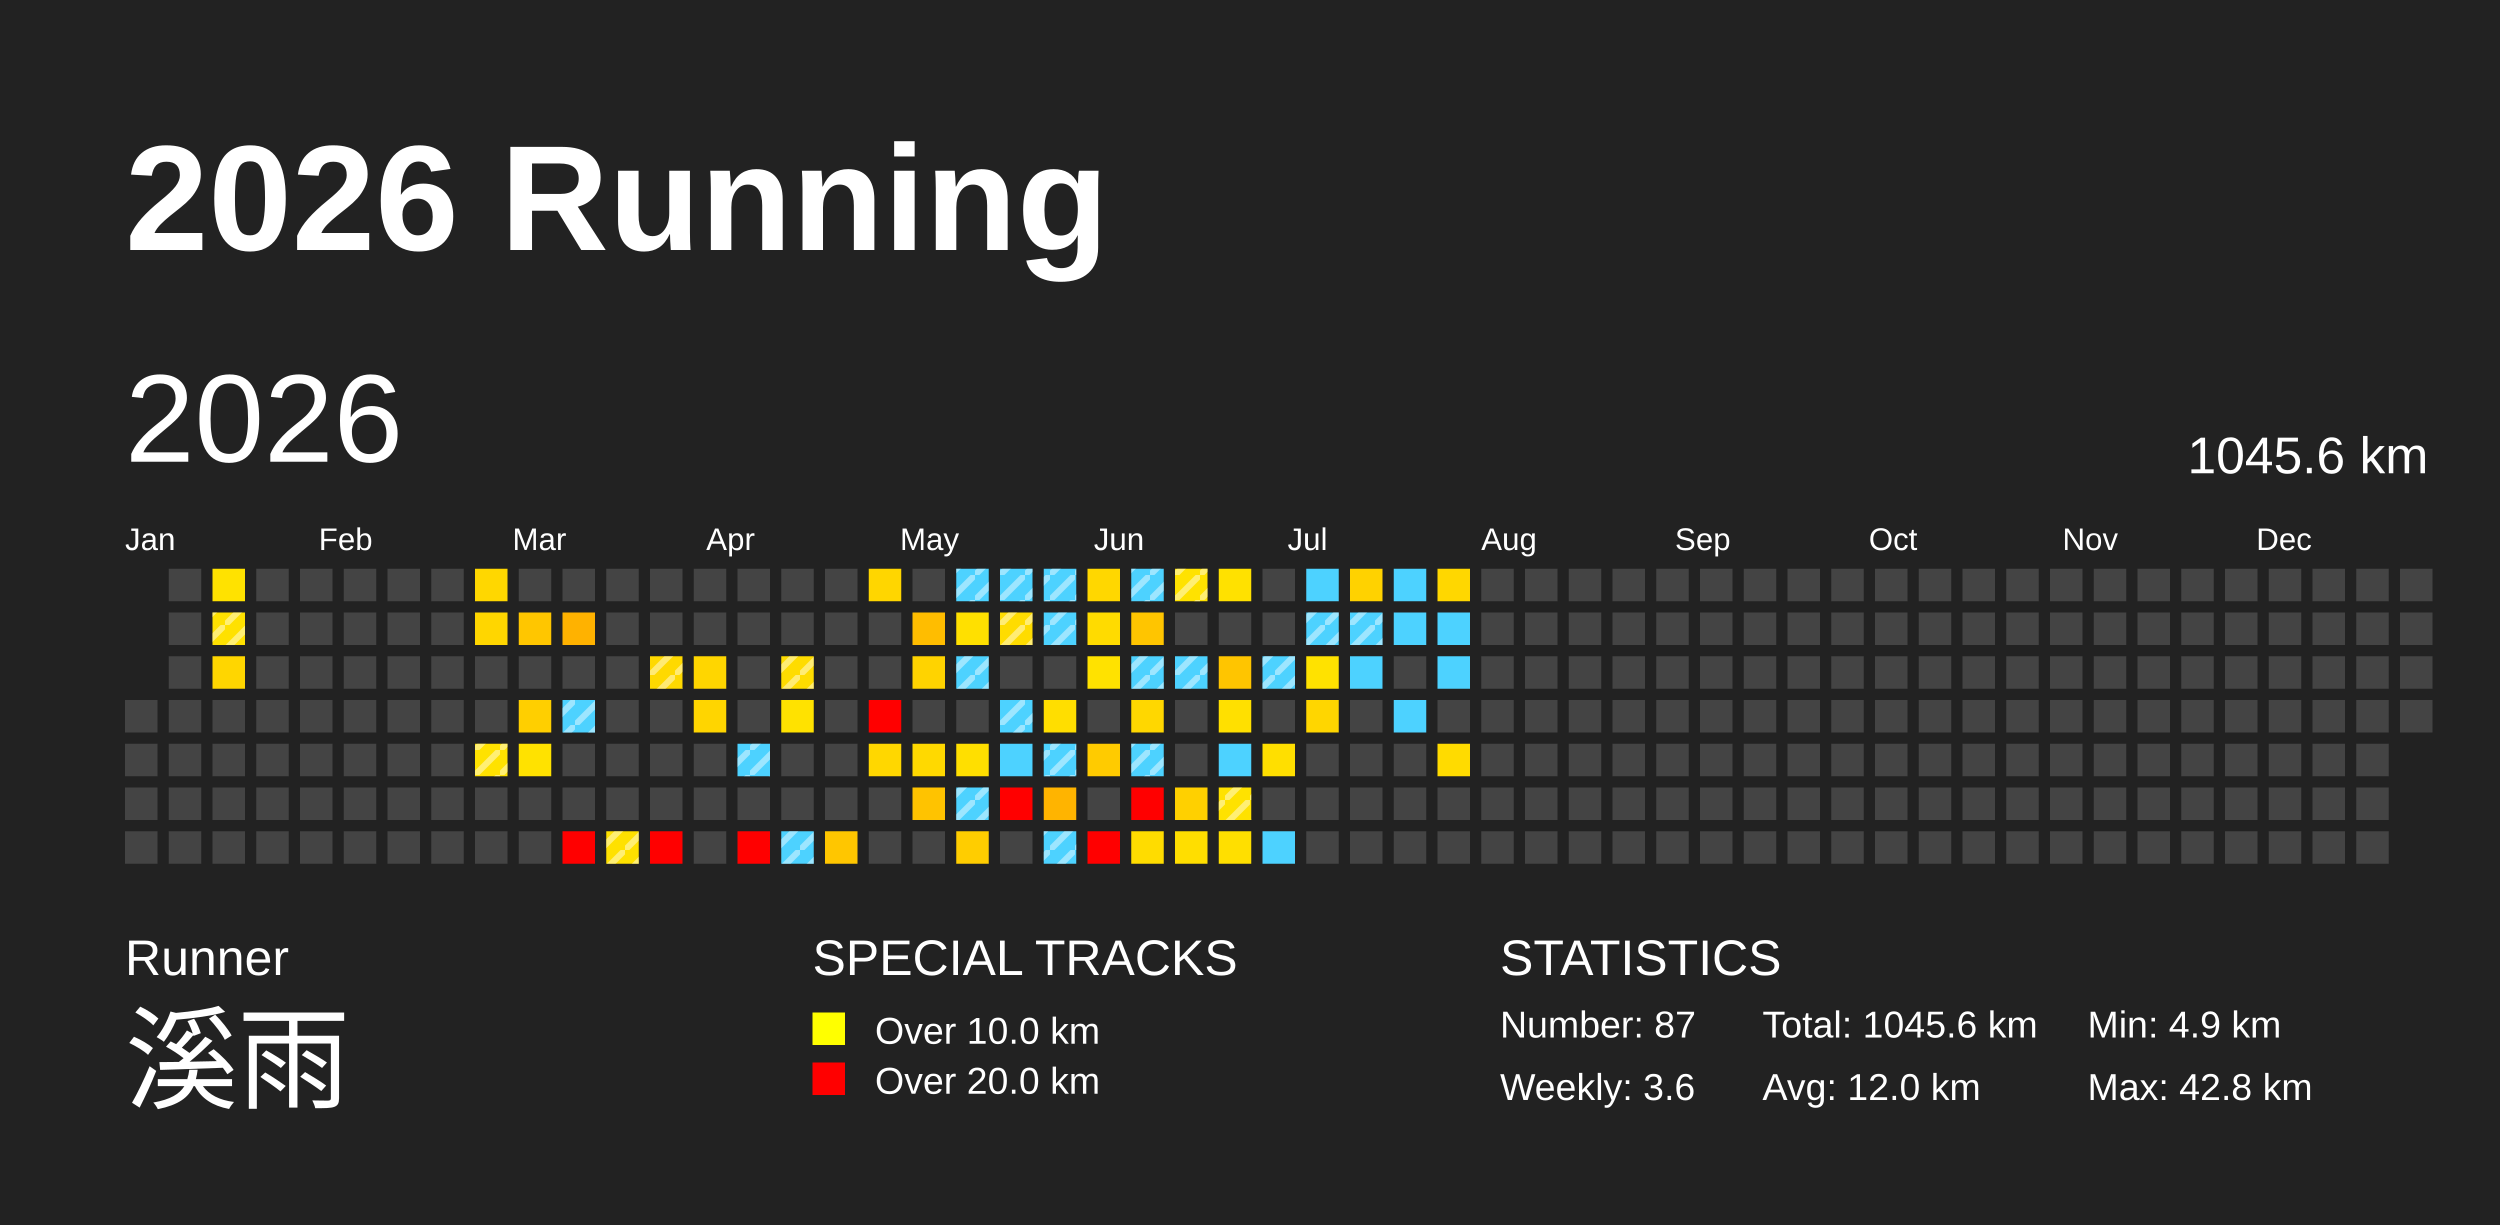
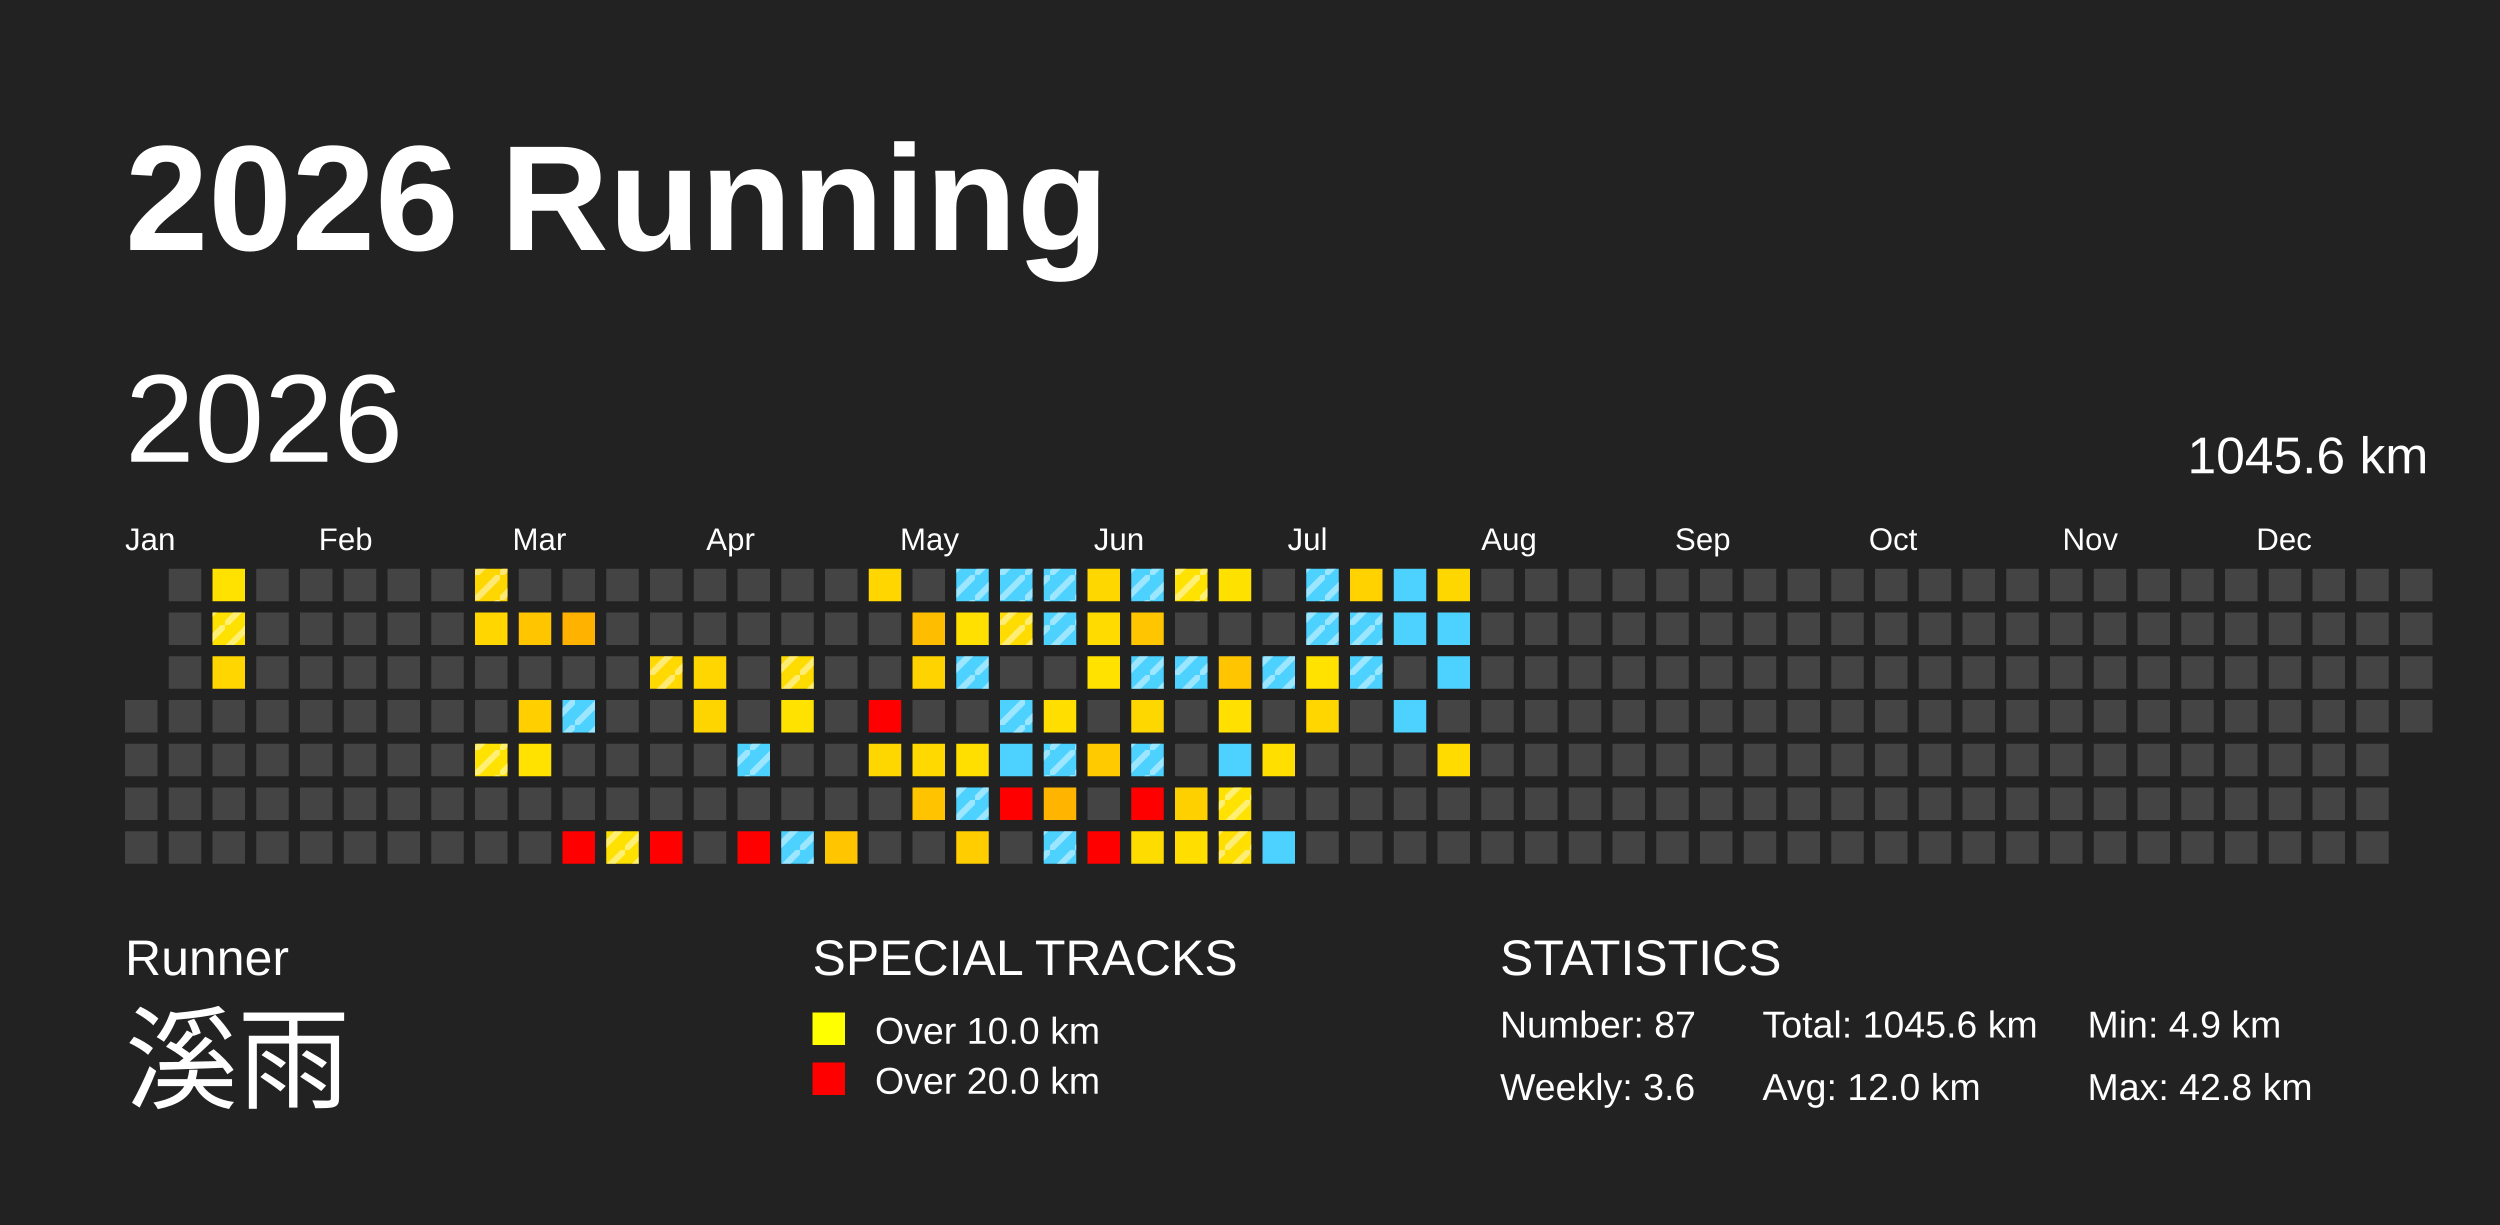
<svg xmlns="http://www.w3.org/2000/svg" baseProfile="full" height="98mm" version="1.1" viewBox="0,0,200,98" width="200mm">
  <defs>
    <pattern height="2" id="indoor-stripe" patternUnits="userSpaceOnUse" width="2">
      <line stroke="white" stroke-opacity="0.45" stroke-width="0.5" x1="0" x2="2" y1="2" y2="0" />
    </pattern>
  </defs>
  <rect fill="#222222" height="98" width="200" x="0" y="0" />
  <text fill="#FFFFFF" style="font-size:12px; font-family:Arial; font-weight:bold;" x="10" y="20">2026 Running</text>
  <text fill="#FFFFFF" style="font-size:4px; font-family:Arial" x="10" y="78">Runner</text>
  <text fill="#FFFFFF" style="font-size:9px; font-family:Arial" x="10" y="88">溪雨</text>
  <text fill="#FFFFFF" style="font-size:4px; font-family:Arial" x="65" y="78">SPECIAL TRACKS</text>
  <rect fill="yellow" height="2.6" width="2.6" x="65" y="81" />
  <text fill="#FFFFFF" style="font-size:3px; font-family:Arial" x="70" y="83.5">Over 10.0 km</text>
  <rect fill="red" height="2.6" width="2.6" x="65" y="85" />
  <text fill="#FFFFFF" style="font-size:3px; font-family:Arial" x="70" y="87.5">Over 20.0 km</text>
  <text fill="#FFFFFF" style="font-size:4px; font-family:Arial" x="120" y="78">STATISTICS</text>
  <text fill="#FFFFFF" style="font-size:3px; font-family:Arial" x="120" y="83">Number: 87</text>
  <text fill="#FFFFFF" style="font-size:3px; font-family:Arial" x="120" y="88">Weekly: 3.6</text>
  <text fill="#FFFFFF" style="font-size:3px; font-family:Arial" x="141" y="83">Total: 1045.6 km</text>
  <text fill="#FFFFFF" style="font-size:3px; font-family:Arial" x="141" y="88">Avg: 12.0 km</text>
  <text fill="#FFFFFF" style="font-size:3px; font-family:Arial" x="167" y="83">Min: 4.9 km</text>
  <text fill="#FFFFFF" style="font-size:3px; font-family:Arial" x="167" y="88">Max: 42.8 km</text>
  <text dominant-baseline="hanging" fill="#FFFFFF" style="font-size:10.0px; font-family:Arial;" x="10" y="30">2026</text>
  <text dominant-baseline="hanging" fill="#FFFFFF" style="font-size:4.125px; font-family:Arial;" x="175" y="35">1045.6 km</text>
  <text fill="#FFFFFF" style="font-size:2.5px; font-family:Arial" x="10.0" y="44">Jan</text>
  <text fill="#FFFFFF" style="font-size:2.5px; font-family:Arial" x="25.5" y="44">Feb</text>
  <text fill="#FFFFFF" style="font-size:2.5px; font-family:Arial" x="41.0" y="44">Mar</text>
  <text fill="#FFFFFF" style="font-size:2.5px; font-family:Arial" x="56.5" y="44">Apr</text>
  <text fill="#FFFFFF" style="font-size:2.5px; font-family:Arial" x="72.0" y="44">May</text>
  <text fill="#FFFFFF" style="font-size:2.5px; font-family:Arial" x="87.5" y="44">Jun</text>
  <text fill="#FFFFFF" style="font-size:2.5px; font-family:Arial" x="103.0" y="44">Jul</text>
  <text fill="#FFFFFF" style="font-size:2.5px; font-family:Arial" x="118.5" y="44">Aug</text>
  <text fill="#FFFFFF" style="font-size:2.5px; font-family:Arial" x="134.0" y="44">Sep</text>
  <text fill="#FFFFFF" style="font-size:2.5px; font-family:Arial" x="149.5" y="44">Oct</text>
  <text fill="#FFFFFF" style="font-size:2.5px; font-family:Arial" x="165.0" y="44">Nov</text>
  <text fill="#FFFFFF" style="font-size:2.5px; font-family:Arial" x="180.5" y="44">Dec</text>
  <rect fill="#444444" height="2.6" width="2.6" x="10.0" y="56.0" />
  <rect fill="#444444" height="2.6" width="2.6" x="10.0" y="59.5" />
  <rect fill="#444444" height="2.6" width="2.6" x="10.0" y="63.0" />
  <rect fill="#444444" height="2.6" width="2.6" x="10.0" y="66.5" />
  <rect fill="#444444" height="2.6" width="2.6" x="13.5" y="45.5" />
  <rect fill="#444444" height="2.6" width="2.6" x="13.5" y="49.0" />
  <rect fill="#444444" height="2.6" width="2.6" x="13.5" y="52.5" />
  <rect fill="#444444" height="2.6" width="2.6" x="13.5" y="56.0" />
  <rect fill="#444444" height="2.6" width="2.6" x="13.5" y="59.5" />
  <rect fill="#444444" height="2.6" width="2.6" x="13.5" y="63.0" />
  <rect fill="#444444" height="2.6" width="2.6" x="13.5" y="66.5" />
  <rect fill="#ffe200" height="2.6" width="2.6" x="17.0" y="45.5" />
  <rect fill="#ffe100" height="2.6" width="2.6" x="17.0" y="49.0" />
  <rect fill="url(#indoor-stripe)" height="2.6" style="pointer-events: none;" width="2.6" x="17.0" y="49.0" />
  <rect fill="#ffd600" height="2.6" width="2.6" x="17.0" y="52.5" />
  <rect fill="#444444" height="2.6" width="2.6" x="17.0" y="56.0" />
  <rect fill="#444444" height="2.6" width="2.6" x="17.0" y="59.5" />
  <rect fill="#444444" height="2.6" width="2.6" x="17.0" y="63.0" />
  <rect fill="#444444" height="2.6" width="2.6" x="17.0" y="66.5" />
  <rect fill="#444444" height="2.6" width="2.6" x="20.5" y="45.5" />
  <rect fill="#444444" height="2.6" width="2.6" x="20.5" y="49.0" />
  <rect fill="#444444" height="2.6" width="2.6" x="20.5" y="52.5" />
  <rect fill="#444444" height="2.6" width="2.6" x="20.5" y="56.0" />
  <rect fill="#444444" height="2.6" width="2.6" x="20.5" y="59.5" />
  <rect fill="#444444" height="2.6" width="2.6" x="20.5" y="63.0" />
  <rect fill="#444444" height="2.6" width="2.6" x="20.5" y="66.5" />
  <rect fill="#444444" height="2.6" width="2.6" x="24.0" y="45.5" />
  <rect fill="#444444" height="2.6" width="2.6" x="24.0" y="49.0" />
  <rect fill="#444444" height="2.6" width="2.6" x="24.0" y="52.5" />
  <rect fill="#444444" height="2.6" width="2.6" x="24.0" y="56.0" />
  <rect fill="#444444" height="2.6" width="2.6" x="24.0" y="59.5" />
  <rect fill="#444444" height="2.6" width="2.6" x="24.0" y="63.0" />
  <rect fill="#444444" height="2.6" width="2.6" x="24.0" y="66.5" />
  <rect fill="#444444" height="2.6" width="2.6" x="27.5" y="45.5" />
  <rect fill="#444444" height="2.6" width="2.6" x="27.5" y="49.0" />
  <rect fill="#444444" height="2.6" width="2.6" x="27.5" y="52.5" />
  <rect fill="#444444" height="2.6" width="2.6" x="27.5" y="56.0" />
  <rect fill="#444444" height="2.6" width="2.6" x="27.5" y="59.5" />
  <rect fill="#444444" height="2.6" width="2.6" x="27.5" y="63.0" />
  <rect fill="#444444" height="2.6" width="2.6" x="27.5" y="66.5" />
  <rect fill="#444444" height="2.6" width="2.6" x="31.0" y="45.5" />
  <rect fill="#444444" height="2.6" width="2.6" x="31.0" y="49.0" />
  <rect fill="#444444" height="2.6" width="2.6" x="31.0" y="52.5" />
  <rect fill="#444444" height="2.6" width="2.6" x="31.0" y="56.0" />
  <rect fill="#444444" height="2.6" width="2.6" x="31.0" y="59.5" />
  <rect fill="#444444" height="2.6" width="2.6" x="31.0" y="63.0" />
  <rect fill="#444444" height="2.6" width="2.6" x="31.0" y="66.5" />
  <rect fill="#444444" height="2.6" width="2.6" x="34.5" y="45.5" />
  <rect fill="#444444" height="2.6" width="2.6" x="34.5" y="49.0" />
  <rect fill="#444444" height="2.6" width="2.6" x="34.5" y="52.5" />
  <rect fill="#444444" height="2.6" width="2.6" x="34.5" y="56.0" />
  <rect fill="#444444" height="2.6" width="2.6" x="34.5" y="59.5" />
  <rect fill="#444444" height="2.6" width="2.6" x="34.5" y="63.0" />
  <rect fill="#444444" height="2.6" width="2.6" x="34.5" y="66.5" />
  <rect fill="#ffd700" height="2.6" width="2.6" x="38.0" y="45.5" />
+   <rect fill="url(#indoor-stripe)" height="2.6" style="pointer-events: none;" width="2.6" x="38.0" y="45.5" />
  <rect fill="#ffd600" height="2.6" width="2.6" x="38.0" y="49.0" />
  <rect fill="#444444" height="2.6" width="2.6" x="38.0" y="52.5" />
  <rect fill="#444444" height="2.6" width="2.6" x="38.0" y="56.0" />
  <rect fill="#ffe200" height="2.6" width="2.6" x="38.0" y="59.5" />
  <rect fill="url(#indoor-stripe)" height="2.6" style="pointer-events: none;" width="2.6" x="38.0" y="59.5" />
  <rect fill="#444444" height="2.6" width="2.6" x="38.0" y="63.0" />
  <rect fill="#444444" height="2.6" width="2.6" x="38.0" y="66.5" />
  <rect fill="#444444" height="2.6" width="2.6" x="41.5" y="45.5" />
  <rect fill="#ffc600" height="2.6" width="2.6" x="41.5" y="49.0" />
  <rect fill="#444444" height="2.6" width="2.6" x="41.5" y="52.5" />
  <rect fill="#ffcf00" height="2.6" width="2.6" x="41.5" y="56.0" />
  <rect fill="#ffe200" height="2.6" width="2.6" x="41.5" y="59.5" />
  <rect fill="#444444" height="2.6" width="2.6" x="41.5" y="63.0" />
  <rect fill="#444444" height="2.6" width="2.6" x="41.5" y="66.5" />
  <rect fill="#444444" height="2.6" width="2.6" x="45.0" y="45.5" />
  <rect fill="#ffb200" height="2.6" width="2.6" x="45.0" y="49.0" />
  <rect fill="#444444" height="2.6" width="2.6" x="45.0" y="52.5" />
  <rect fill="#4dd2ff" height="2.6" width="2.6" x="45.0" y="56.0" />
  <rect fill="url(#indoor-stripe)" height="2.6" style="pointer-events: none;" width="2.6" x="45.0" y="56.0" />
  <rect fill="#444444" height="2.6" width="2.6" x="45.0" y="59.5" />
  <rect fill="#444444" height="2.6" width="2.6" x="45.0" y="63.0" />
  <rect fill="red" height="2.6" width="2.6" x="45.0" y="66.5" />
  <rect fill="#444444" height="2.6" width="2.6" x="48.5" y="45.5" />
  <rect fill="#444444" height="2.6" width="2.6" x="48.5" y="49.0" />
  <rect fill="#444444" height="2.6" width="2.6" x="48.5" y="52.5" />
  <rect fill="#444444" height="2.6" width="2.6" x="48.5" y="56.0" />
  <rect fill="#444444" height="2.6" width="2.6" x="48.5" y="59.5" />
  <rect fill="#444444" height="2.6" width="2.6" x="48.5" y="63.0" />
  <rect fill="#ffe100" height="2.6" width="2.6" x="48.5" y="66.5" />
  <rect fill="url(#indoor-stripe)" height="2.6" style="pointer-events: none;" width="2.6" x="48.5" y="66.5" />
  <rect fill="#444444" height="2.6" width="2.6" x="52.0" y="45.5" />
  <rect fill="#444444" height="2.6" width="2.6" x="52.0" y="49.0" />
  <rect fill="#ffd900" height="2.6" width="2.6" x="52.0" y="52.5" />
  <rect fill="url(#indoor-stripe)" height="2.6" style="pointer-events: none;" width="2.6" x="52.0" y="52.5" />
  <rect fill="#444444" height="2.6" width="2.6" x="52.0" y="56.0" />
  <rect fill="#444444" height="2.6" width="2.6" x="52.0" y="59.5" />
  <rect fill="#444444" height="2.6" width="2.6" x="52.0" y="63.0" />
  <rect fill="red" height="2.6" width="2.6" x="52.0" y="66.5" />
  <rect fill="#444444" height="2.6" width="2.6" x="55.5" y="45.5" />
  <rect fill="#444444" height="2.6" width="2.6" x="55.5" y="49.0" />
  <rect fill="#ffd600" height="2.6" width="2.6" x="55.5" y="52.5" />
  <rect fill="#ffd500" height="2.6" width="2.6" x="55.5" y="56.0" />
  <rect fill="#444444" height="2.6" width="2.6" x="55.5" y="59.5" />
  <rect fill="#444444" height="2.6" width="2.6" x="55.5" y="63.0" />
  <rect fill="#444444" height="2.6" width="2.6" x="55.5" y="66.5" />
  <rect fill="#444444" height="2.6" width="2.6" x="59.0" y="45.5" />
  <rect fill="#444444" height="2.6" width="2.6" x="59.0" y="49.0" />
  <rect fill="#444444" height="2.6" width="2.6" x="59.0" y="52.5" />
  <rect fill="#444444" height="2.6" width="2.6" x="59.0" y="56.0" />
  <rect fill="#4dd2ff" height="2.6" width="2.6" x="59.0" y="59.5" />
  <rect fill="url(#indoor-stripe)" height="2.6" style="pointer-events: none;" width="2.6" x="59.0" y="59.5" />
  <rect fill="#444444" height="2.6" width="2.6" x="59.0" y="63.0" />
  <rect fill="red" height="2.6" width="2.6" x="59.0" y="66.5" />
  <rect fill="#444444" height="2.6" width="2.6" x="62.5" y="45.5" />
  <rect fill="#444444" height="2.6" width="2.6" x="62.5" y="49.0" />
  <rect fill="#ffdc00" height="2.6" width="2.6" x="62.5" y="52.5" />
  <rect fill="url(#indoor-stripe)" height="2.6" style="pointer-events: none;" width="2.6" x="62.5" y="52.5" />
  <rect fill="#ffe200" height="2.6" width="2.6" x="62.5" y="56.0" />
  <rect fill="#444444" height="2.6" width="2.6" x="62.5" y="59.5" />
  <rect fill="#444444" height="2.6" width="2.6" x="62.5" y="63.0" />
  <rect fill="#4dd2ff" height="2.6" width="2.6" x="62.5" y="66.5" />
  <rect fill="url(#indoor-stripe)" height="2.6" style="pointer-events: none;" width="2.6" x="62.5" y="66.5" />
  <rect fill="#444444" height="2.6" width="2.6" x="66.0" y="45.5" />
  <rect fill="#444444" height="2.6" width="2.6" x="66.0" y="49.0" />
  <rect fill="#444444" height="2.6" width="2.6" x="66.0" y="52.5" />
  <rect fill="#444444" height="2.6" width="2.6" x="66.0" y="56.0" />
  <rect fill="#444444" height="2.6" width="2.6" x="66.0" y="59.5" />
  <rect fill="#444444" height="2.6" width="2.6" x="66.0" y="63.0" />
  <rect fill="#ffc600" height="2.6" width="2.6" x="66.0" y="66.5" />
  <rect fill="#ffd600" height="2.6" width="2.6" x="69.5" y="45.5" />
  <rect fill="#444444" height="2.6" width="2.6" x="69.5" y="49.0" />
  <rect fill="#444444" height="2.6" width="2.6" x="69.5" y="52.5" />
  <rect fill="red" height="2.6" width="2.6" x="69.5" y="56.0" />
  <rect fill="#ffd700" height="2.6" width="2.6" x="69.5" y="59.5" />
  <rect fill="#444444" height="2.6" width="2.6" x="69.5" y="63.0" />
  <rect fill="#444444" height="2.6" width="2.6" x="69.5" y="66.5" />
  <rect fill="#444444" height="2.6" width="2.6" x="73.0" y="45.5" />
  <rect fill="#ffbd00" height="2.6" width="2.6" x="73.0" y="49.0" />
  <rect fill="#ffd300" height="2.6" width="2.6" x="73.0" y="52.5" />
  <rect fill="#444444" height="2.6" width="2.6" x="73.0" y="56.0" />
  <rect fill="#ffd900" height="2.6" width="2.6" x="73.0" y="59.5" />
  <rect fill="#ffc300" height="2.6" width="2.6" x="73.0" y="63.0" />
  <rect fill="#444444" height="2.6" width="2.6" x="73.0" y="66.5" />
  <rect fill="#4dd2ff" height="2.6" width="2.6" x="76.5" y="45.5" />
  <rect fill="url(#indoor-stripe)" height="2.6" style="pointer-events: none;" width="2.6" x="76.5" y="45.5" />
  <rect fill="#ffe000" height="2.6" width="2.6" x="76.5" y="49.0" />
  <rect fill="#4dd2ff" height="2.6" width="2.6" x="76.5" y="52.5" />
  <rect fill="url(#indoor-stripe)" height="2.6" style="pointer-events: none;" width="2.6" x="76.5" y="52.5" />
  <rect fill="#444444" height="2.6" width="2.6" x="76.5" y="56.0" />
  <rect fill="#ffdf00" height="2.6" width="2.6" x="76.5" y="59.5" />
  <rect fill="#4dd2ff" height="2.6" width="2.6" x="76.5" y="63.0" />
  <rect fill="url(#indoor-stripe)" height="2.6" style="pointer-events: none;" width="2.6" x="76.5" y="63.0" />
  <rect fill="#ffcd00" height="2.6" width="2.6" x="76.5" y="66.5" />
  <rect fill="#4dd2ff" height="2.6" width="2.6" x="80.0" y="45.5" />
  <rect fill="url(#indoor-stripe)" height="2.6" style="pointer-events: none;" width="2.6" x="80.0" y="45.5" />
  <rect fill="#ffdc00" height="2.6" width="2.6" x="80.0" y="49.0" />
  <rect fill="url(#indoor-stripe)" height="2.6" style="pointer-events: none;" width="2.6" x="80.0" y="49.0" />
  <rect fill="#444444" height="2.6" width="2.6" x="80.0" y="52.5" />
  <rect fill="#4dd2ff" height="2.6" width="2.6" x="80.0" y="56.0" />
  <rect fill="url(#indoor-stripe)" height="2.6" style="pointer-events: none;" width="2.6" x="80.0" y="56.0" />
  <rect fill="#4dd2ff" height="2.6" width="2.6" x="80.0" y="59.5" />
  <rect fill="red" height="2.6" width="2.6" x="80.0" y="63.0" />
  <rect fill="#444444" height="2.6" width="2.6" x="80.0" y="66.5" />
  <rect fill="#4dd2ff" height="2.6" width="2.6" x="83.5" y="45.5" />
  <rect fill="url(#indoor-stripe)" height="2.6" style="pointer-events: none;" width="2.6" x="83.5" y="45.5" />
  <rect fill="#4dd2ff" height="2.6" width="2.6" x="83.5" y="49.0" />
  <rect fill="url(#indoor-stripe)" height="2.6" style="pointer-events: none;" width="2.6" x="83.5" y="49.0" />
  <rect fill="#444444" height="2.6" width="2.6" x="83.5" y="52.5" />
  <rect fill="#ffde00" height="2.6" width="2.6" x="83.5" y="56.0" />
  <rect fill="#4dd2ff" height="2.6" width="2.6" x="83.5" y="59.5" />
  <rect fill="url(#indoor-stripe)" height="2.6" style="pointer-events: none;" width="2.6" x="83.5" y="59.5" />
  <rect fill="#ffb400" height="2.6" width="2.6" x="83.5" y="63.0" />
  <rect fill="#4dd2ff" height="2.6" width="2.6" x="83.5" y="66.5" />
  <rect fill="url(#indoor-stripe)" height="2.6" style="pointer-events: none;" width="2.6" x="83.5" y="66.5" />
  <rect fill="#ffd700" height="2.6" width="2.6" x="87.0" y="45.5" />
  <rect fill="#ffdb00" height="2.6" width="2.6" x="87.0" y="49.0" />
  <rect fill="#ffe200" height="2.6" width="2.6" x="87.0" y="52.5" />
  <rect fill="#444444" height="2.6" width="2.6" x="87.0" y="56.0" />
  <rect fill="#ffcb00" height="2.6" width="2.6" x="87.0" y="59.5" />
  <rect fill="#444444" height="2.6" width="2.6" x="87.0" y="63.0" />
  <rect fill="red" height="2.6" width="2.6" x="87.0" y="66.5" />
  <rect fill="#4dd2ff" height="2.6" width="2.6" x="90.5" y="45.5" />
  <rect fill="url(#indoor-stripe)" height="2.6" style="pointer-events: none;" width="2.6" x="90.5" y="45.5" />
  <rect fill="#ffc500" height="2.6" width="2.6" x="90.5" y="49.0" />
  <rect fill="#4dd2ff" height="2.6" width="2.6" x="90.5" y="52.5" />
  <rect fill="url(#indoor-stripe)" height="2.6" style="pointer-events: none;" width="2.6" x="90.5" y="52.5" />
  <rect fill="#ffd700" height="2.6" width="2.6" x="90.5" y="56.0" />
  <rect fill="#4dd2ff" height="2.6" width="2.6" x="90.5" y="59.5" />
  <rect fill="url(#indoor-stripe)" height="2.6" style="pointer-events: none;" width="2.6" x="90.5" y="59.5" />
  <rect fill="red" height="2.6" width="2.6" x="90.5" y="63.0" />
  <rect fill="#ffdc00" height="2.6" width="2.6" x="90.5" y="66.5" />
  <rect fill="#ffe200" height="2.6" width="2.6" x="94.0" y="45.5" />
  <rect fill="url(#indoor-stripe)" height="2.6" style="pointer-events: none;" width="2.6" x="94.0" y="45.5" />
  <rect fill="#444444" height="2.6" width="2.6" x="94.0" y="49.0" />
  <rect fill="#4dd2ff" height="2.6" width="2.6" x="94.0" y="52.5" />
  <rect fill="url(#indoor-stripe)" height="2.6" style="pointer-events: none;" width="2.6" x="94.0" y="52.5" />
  <rect fill="#444444" height="2.6" width="2.6" x="94.0" y="56.0" />
  <rect fill="#444444" height="2.6" width="2.6" x="94.0" y="59.5" />
  <rect fill="#ffd000" height="2.6" width="2.6" x="94.0" y="63.0" />
  <rect fill="#ffde00" height="2.6" width="2.6" x="94.0" y="66.5" />
  <rect fill="#ffe100" height="2.6" width="2.6" x="97.5" y="45.5" />
  <rect fill="#444444" height="2.6" width="2.6" x="97.5" y="49.0" />
  <rect fill="#ffc500" height="2.6" width="2.6" x="97.5" y="52.5" />
  <rect fill="#ffe000" height="2.6" width="2.6" x="97.5" y="56.0" />
  <rect fill="#4dd2ff" height="2.6" width="2.6" x="97.5" y="59.5" />
  <rect fill="#ffe200" height="2.6" width="2.6" x="97.5" y="63.0" />
  <rect fill="url(#indoor-stripe)" height="2.6" style="pointer-events: none;" width="2.6" x="97.5" y="63.0" />
  <rect fill="#ffdf00" height="2.6" width="2.6" x="97.5" y="66.5" />
+   <rect fill="url(#indoor-stripe)" height="2.6" style="pointer-events: none;" width="2.6" x="97.5" y="66.5" />
  <rect fill="#444444" height="2.6" width="2.6" x="101.0" y="45.5" />
  <rect fill="#444444" height="2.6" width="2.6" x="101.0" y="49.0" />
  <rect fill="#4dd2ff" height="2.6" width="2.6" x="101.0" y="52.5" />
  <rect fill="url(#indoor-stripe)" height="2.6" style="pointer-events: none;" width="2.6" x="101.0" y="52.5" />
  <rect fill="#444444" height="2.6" width="2.6" x="101.0" y="56.0" />
  <rect fill="#ffdf00" height="2.6" width="2.6" x="101.0" y="59.5" />
  <rect fill="#444444" height="2.6" width="2.6" x="101.0" y="63.0" />
  <rect fill="#4dd2ff" height="2.6" width="2.6" x="101.0" y="66.5" />
  <rect fill="#4dd2ff" height="2.6" width="2.6" x="104.5" y="45.5" />
+   <rect fill="url(#indoor-stripe)" height="2.6" style="pointer-events: none;" width="2.6" x="104.5" y="45.5" />
  <rect fill="#4dd2ff" height="2.6" width="2.6" x="104.5" y="49.0" />
  <rect fill="url(#indoor-stripe)" height="2.6" style="pointer-events: none;" width="2.6" x="104.5" y="49.0" />
  <rect fill="#ffe200" height="2.6" width="2.6" x="104.5" y="52.5" />
  <rect fill="#ffd600" height="2.6" width="2.6" x="104.5" y="56.0" />
  <rect fill="#444444" height="2.6" width="2.6" x="104.5" y="59.5" />
  <rect fill="#444444" height="2.6" width="2.6" x="104.5" y="63.0" />
  <rect fill="#444444" height="2.6" width="2.6" x="104.5" y="66.5" />
  <rect fill="#ffd200" height="2.6" width="2.6" x="108.0" y="45.5" />
  <rect fill="#4dd2ff" height="2.6" width="2.6" x="108.0" y="49.0" />
  <rect fill="url(#indoor-stripe)" height="2.6" style="pointer-events: none;" width="2.6" x="108.0" y="49.0" />
  <rect fill="#4dd2ff" height="2.6" width="2.6" x="108.0" y="52.5" />
+   <rect fill="url(#indoor-stripe)" height="2.6" style="pointer-events: none;" width="2.6" x="108.0" y="52.5" />
  <rect fill="#444444" height="2.6" width="2.6" x="108.0" y="56.0" />
  <rect fill="#444444" height="2.6" width="2.6" x="108.0" y="59.5" />
  <rect fill="#444444" height="2.6" width="2.6" x="108.0" y="63.0" />
  <rect fill="#444444" height="2.6" width="2.6" x="108.0" y="66.5" />
  <rect fill="#4dd2ff" height="2.6" width="2.6" x="111.5" y="45.5" />
  <rect fill="#4dd2ff" height="2.6" width="2.6" x="111.5" y="49.0" />
  <rect fill="#444444" height="2.6" width="2.6" x="111.5" y="52.5" />
  <rect fill="#4dd2ff" height="2.6" width="2.6" x="111.5" y="56.0" />
  <rect fill="#444444" height="2.6" width="2.6" x="111.5" y="59.5" />
  <rect fill="#444444" height="2.6" width="2.6" x="111.5" y="63.0" />
  <rect fill="#444444" height="2.6" width="2.6" x="111.5" y="66.5" />
  <rect fill="#ffd700" height="2.6" width="2.6" x="115.0" y="45.5" />
  <rect fill="#4dd2ff" height="2.6" width="2.6" x="115.0" y="49.0" />
  <rect fill="#4dd2ff" height="2.6" width="2.6" x="115.0" y="52.5" />
  <rect fill="#444444" height="2.6" width="2.6" x="115.0" y="56.0" />
  <rect fill="#ffdb00" height="2.6" width="2.6" x="115.0" y="59.5" />
  <rect fill="#444444" height="2.6" width="2.6" x="115.0" y="63.0" />
  <rect fill="#444444" height="2.6" width="2.6" x="115.0" y="66.5" />
  <rect fill="#444444" height="2.6" width="2.6" x="118.5" y="45.5" />
  <rect fill="#444444" height="2.6" width="2.6" x="118.5" y="49.0" />
  <rect fill="#444444" height="2.6" width="2.6" x="118.5" y="52.5" />
  <rect fill="#444444" height="2.6" width="2.6" x="118.5" y="56.0" />
  <rect fill="#444444" height="2.6" width="2.6" x="118.5" y="59.5" />
  <rect fill="#444444" height="2.6" width="2.6" x="118.5" y="63.0" />
  <rect fill="#444444" height="2.6" width="2.6" x="118.5" y="66.5" />
  <rect fill="#444444" height="2.6" width="2.6" x="122.0" y="45.5" />
  <rect fill="#444444" height="2.6" width="2.6" x="122.0" y="49.0" />
  <rect fill="#444444" height="2.6" width="2.6" x="122.0" y="52.5" />
  <rect fill="#444444" height="2.6" width="2.6" x="122.0" y="56.0" />
  <rect fill="#444444" height="2.6" width="2.6" x="122.0" y="59.5" />
  <rect fill="#444444" height="2.6" width="2.6" x="122.0" y="63.0" />
  <rect fill="#444444" height="2.6" width="2.6" x="122.0" y="66.5" />
  <rect fill="#444444" height="2.6" width="2.6" x="125.5" y="45.5" />
  <rect fill="#444444" height="2.6" width="2.6" x="125.5" y="49.0" />
  <rect fill="#444444" height="2.6" width="2.6" x="125.5" y="52.5" />
  <rect fill="#444444" height="2.6" width="2.6" x="125.5" y="56.0" />
  <rect fill="#444444" height="2.6" width="2.6" x="125.5" y="59.5" />
  <rect fill="#444444" height="2.6" width="2.6" x="125.5" y="63.0" />
  <rect fill="#444444" height="2.6" width="2.6" x="125.5" y="66.5" />
  <rect fill="#444444" height="2.6" width="2.6" x="129.0" y="45.5" />
  <rect fill="#444444" height="2.6" width="2.6" x="129.0" y="49.0" />
  <rect fill="#444444" height="2.6" width="2.6" x="129.0" y="52.5" />
  <rect fill="#444444" height="2.6" width="2.6" x="129.0" y="56.0" />
  <rect fill="#444444" height="2.6" width="2.6" x="129.0" y="59.5" />
  <rect fill="#444444" height="2.6" width="2.6" x="129.0" y="63.0" />
  <rect fill="#444444" height="2.6" width="2.6" x="129.0" y="66.5" />
  <rect fill="#444444" height="2.6" width="2.6" x="132.5" y="45.5" />
  <rect fill="#444444" height="2.6" width="2.6" x="132.5" y="49.0" />
  <rect fill="#444444" height="2.6" width="2.6" x="132.5" y="52.5" />
  <rect fill="#444444" height="2.6" width="2.6" x="132.5" y="56.0" />
  <rect fill="#444444" height="2.6" width="2.6" x="132.5" y="59.5" />
  <rect fill="#444444" height="2.6" width="2.6" x="132.5" y="63.0" />
  <rect fill="#444444" height="2.6" width="2.6" x="132.5" y="66.5" />
  <rect fill="#444444" height="2.6" width="2.6" x="136.0" y="45.5" />
  <rect fill="#444444" height="2.6" width="2.6" x="136.0" y="49.0" />
  <rect fill="#444444" height="2.6" width="2.6" x="136.0" y="52.5" />
  <rect fill="#444444" height="2.6" width="2.6" x="136.0" y="56.0" />
  <rect fill="#444444" height="2.6" width="2.6" x="136.0" y="59.5" />
  <rect fill="#444444" height="2.6" width="2.6" x="136.0" y="63.0" />
  <rect fill="#444444" height="2.6" width="2.6" x="136.0" y="66.5" />
  <rect fill="#444444" height="2.6" width="2.6" x="139.5" y="45.5" />
  <rect fill="#444444" height="2.6" width="2.6" x="139.5" y="49.0" />
  <rect fill="#444444" height="2.6" width="2.6" x="139.5" y="52.5" />
  <rect fill="#444444" height="2.6" width="2.6" x="139.5" y="56.0" />
  <rect fill="#444444" height="2.6" width="2.6" x="139.5" y="59.5" />
  <rect fill="#444444" height="2.6" width="2.6" x="139.5" y="63.0" />
  <rect fill="#444444" height="2.6" width="2.6" x="139.5" y="66.5" />
  <rect fill="#444444" height="2.6" width="2.6" x="143.0" y="45.5" />
  <rect fill="#444444" height="2.6" width="2.6" x="143.0" y="49.0" />
  <rect fill="#444444" height="2.6" width="2.6" x="143.0" y="52.5" />
  <rect fill="#444444" height="2.6" width="2.6" x="143.0" y="56.0" />
  <rect fill="#444444" height="2.6" width="2.6" x="143.0" y="59.5" />
  <rect fill="#444444" height="2.6" width="2.6" x="143.0" y="63.0" />
  <rect fill="#444444" height="2.6" width="2.6" x="143.0" y="66.5" />
  <rect fill="#444444" height="2.6" width="2.6" x="146.5" y="45.5" />
  <rect fill="#444444" height="2.6" width="2.6" x="146.5" y="49.0" />
  <rect fill="#444444" height="2.6" width="2.6" x="146.5" y="52.5" />
  <rect fill="#444444" height="2.6" width="2.6" x="146.5" y="56.0" />
  <rect fill="#444444" height="2.6" width="2.6" x="146.5" y="59.5" />
  <rect fill="#444444" height="2.6" width="2.6" x="146.5" y="63.0" />
  <rect fill="#444444" height="2.6" width="2.6" x="146.5" y="66.5" />
  <rect fill="#444444" height="2.6" width="2.6" x="150.0" y="45.5" />
  <rect fill="#444444" height="2.6" width="2.6" x="150.0" y="49.0" />
  <rect fill="#444444" height="2.6" width="2.6" x="150.0" y="52.5" />
  <rect fill="#444444" height="2.6" width="2.6" x="150.0" y="56.0" />
  <rect fill="#444444" height="2.6" width="2.6" x="150.0" y="59.5" />
  <rect fill="#444444" height="2.6" width="2.6" x="150.0" y="63.0" />
  <rect fill="#444444" height="2.6" width="2.6" x="150.0" y="66.5" />
  <rect fill="#444444" height="2.6" width="2.6" x="153.5" y="45.5" />
  <rect fill="#444444" height="2.6" width="2.6" x="153.5" y="49.0" />
  <rect fill="#444444" height="2.6" width="2.6" x="153.5" y="52.5" />
  <rect fill="#444444" height="2.6" width="2.6" x="153.5" y="56.0" />
  <rect fill="#444444" height="2.6" width="2.6" x="153.5" y="59.5" />
  <rect fill="#444444" height="2.6" width="2.6" x="153.5" y="63.0" />
  <rect fill="#444444" height="2.6" width="2.6" x="153.5" y="66.5" />
  <rect fill="#444444" height="2.6" width="2.6" x="157.0" y="45.5" />
  <rect fill="#444444" height="2.6" width="2.6" x="157.0" y="49.0" />
  <rect fill="#444444" height="2.6" width="2.6" x="157.0" y="52.5" />
  <rect fill="#444444" height="2.6" width="2.6" x="157.0" y="56.0" />
  <rect fill="#444444" height="2.6" width="2.6" x="157.0" y="59.5" />
  <rect fill="#444444" height="2.6" width="2.6" x="157.0" y="63.0" />
  <rect fill="#444444" height="2.6" width="2.6" x="157.0" y="66.5" />
  <rect fill="#444444" height="2.6" width="2.6" x="160.5" y="45.5" />
  <rect fill="#444444" height="2.6" width="2.6" x="160.5" y="49.0" />
  <rect fill="#444444" height="2.6" width="2.6" x="160.5" y="52.5" />
  <rect fill="#444444" height="2.6" width="2.6" x="160.5" y="56.0" />
  <rect fill="#444444" height="2.6" width="2.6" x="160.5" y="59.5" />
  <rect fill="#444444" height="2.6" width="2.6" x="160.5" y="63.0" />
  <rect fill="#444444" height="2.6" width="2.6" x="160.5" y="66.5" />
  <rect fill="#444444" height="2.6" width="2.6" x="164.0" y="45.5" />
  <rect fill="#444444" height="2.6" width="2.6" x="164.0" y="49.0" />
  <rect fill="#444444" height="2.6" width="2.6" x="164.0" y="52.5" />
  <rect fill="#444444" height="2.6" width="2.6" x="164.0" y="56.0" />
  <rect fill="#444444" height="2.6" width="2.6" x="164.0" y="59.5" />
  <rect fill="#444444" height="2.6" width="2.6" x="164.0" y="63.0" />
  <rect fill="#444444" height="2.6" width="2.6" x="164.0" y="66.5" />
  <rect fill="#444444" height="2.6" width="2.6" x="167.5" y="45.5" />
  <rect fill="#444444" height="2.6" width="2.6" x="167.5" y="49.0" />
  <rect fill="#444444" height="2.6" width="2.6" x="167.5" y="52.5" />
  <rect fill="#444444" height="2.6" width="2.6" x="167.5" y="56.0" />
  <rect fill="#444444" height="2.6" width="2.6" x="167.5" y="59.5" />
  <rect fill="#444444" height="2.6" width="2.6" x="167.5" y="63.0" />
  <rect fill="#444444" height="2.6" width="2.6" x="167.5" y="66.5" />
  <rect fill="#444444" height="2.6" width="2.6" x="171.0" y="45.5" />
  <rect fill="#444444" height="2.6" width="2.6" x="171.0" y="49.0" />
  <rect fill="#444444" height="2.6" width="2.6" x="171.0" y="52.5" />
  <rect fill="#444444" height="2.6" width="2.6" x="171.0" y="56.0" />
  <rect fill="#444444" height="2.6" width="2.6" x="171.0" y="59.5" />
  <rect fill="#444444" height="2.6" width="2.6" x="171.0" y="63.0" />
  <rect fill="#444444" height="2.6" width="2.6" x="171.0" y="66.5" />
  <rect fill="#444444" height="2.6" width="2.6" x="174.5" y="45.5" />
  <rect fill="#444444" height="2.6" width="2.6" x="174.5" y="49.0" />
  <rect fill="#444444" height="2.6" width="2.6" x="174.5" y="52.5" />
  <rect fill="#444444" height="2.6" width="2.6" x="174.5" y="56.0" />
  <rect fill="#444444" height="2.6" width="2.6" x="174.5" y="59.5" />
  <rect fill="#444444" height="2.6" width="2.6" x="174.5" y="63.0" />
  <rect fill="#444444" height="2.6" width="2.6" x="174.5" y="66.5" />
  <rect fill="#444444" height="2.6" width="2.6" x="178.0" y="45.5" />
  <rect fill="#444444" height="2.6" width="2.6" x="178.0" y="49.0" />
  <rect fill="#444444" height="2.6" width="2.6" x="178.0" y="52.5" />
  <rect fill="#444444" height="2.6" width="2.6" x="178.0" y="56.0" />
  <rect fill="#444444" height="2.6" width="2.6" x="178.0" y="59.5" />
  <rect fill="#444444" height="2.6" width="2.6" x="178.0" y="63.0" />
  <rect fill="#444444" height="2.6" width="2.6" x="178.0" y="66.5" />
  <rect fill="#444444" height="2.6" width="2.6" x="181.5" y="45.5" />
  <rect fill="#444444" height="2.6" width="2.6" x="181.5" y="49.0" />
  <rect fill="#444444" height="2.6" width="2.6" x="181.5" y="52.5" />
  <rect fill="#444444" height="2.6" width="2.6" x="181.5" y="56.0" />
  <rect fill="#444444" height="2.6" width="2.6" x="181.5" y="59.5" />
  <rect fill="#444444" height="2.6" width="2.6" x="181.5" y="63.0" />
  <rect fill="#444444" height="2.6" width="2.6" x="181.5" y="66.5" />
  <rect fill="#444444" height="2.6" width="2.6" x="185.0" y="45.5" />
  <rect fill="#444444" height="2.6" width="2.6" x="185.0" y="49.0" />
  <rect fill="#444444" height="2.6" width="2.6" x="185.0" y="52.5" />
  <rect fill="#444444" height="2.6" width="2.6" x="185.0" y="56.0" />
  <rect fill="#444444" height="2.6" width="2.6" x="185.0" y="59.5" />
  <rect fill="#444444" height="2.6" width="2.6" x="185.0" y="63.0" />
  <rect fill="#444444" height="2.6" width="2.6" x="185.0" y="66.5" />
  <rect fill="#444444" height="2.6" width="2.6" x="188.5" y="45.5" />
  <rect fill="#444444" height="2.6" width="2.6" x="188.5" y="49.0" />
  <rect fill="#444444" height="2.6" width="2.6" x="188.5" y="52.5" />
  <rect fill="#444444" height="2.6" width="2.6" x="188.5" y="56.0" />
  <rect fill="#444444" height="2.6" width="2.6" x="188.5" y="59.5" />
  <rect fill="#444444" height="2.6" width="2.6" x="188.5" y="63.0" />
  <rect fill="#444444" height="2.6" width="2.6" x="188.5" y="66.5" />
  <rect fill="#444444" height="2.6" width="2.6" x="192.0" y="45.5" />
  <rect fill="#444444" height="2.6" width="2.6" x="192.0" y="49.0" />
  <rect fill="#444444" height="2.6" width="2.6" x="192.0" y="52.5" />
  <rect fill="#444444" height="2.6" width="2.6" x="192.0" y="56.0" />
</svg>
